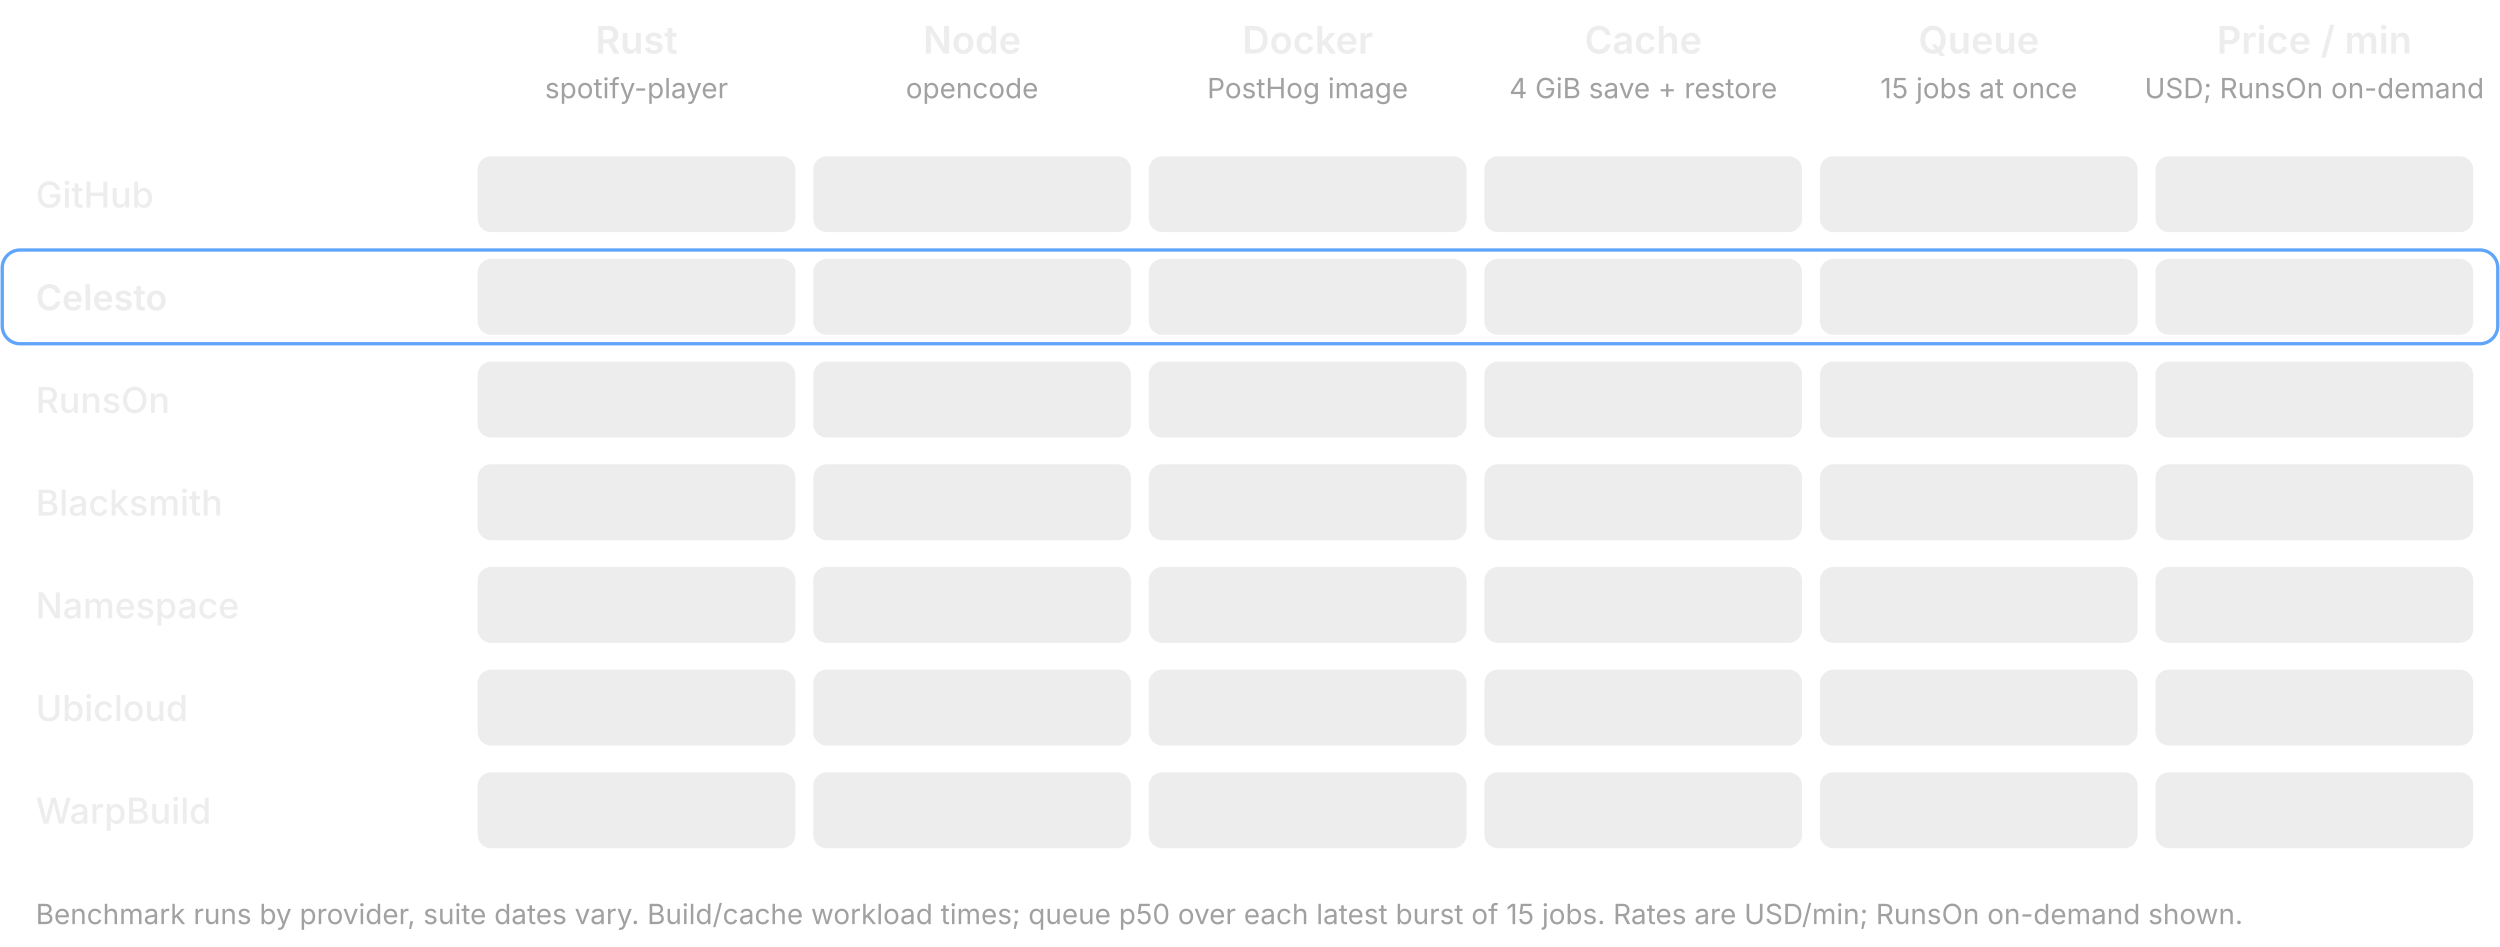
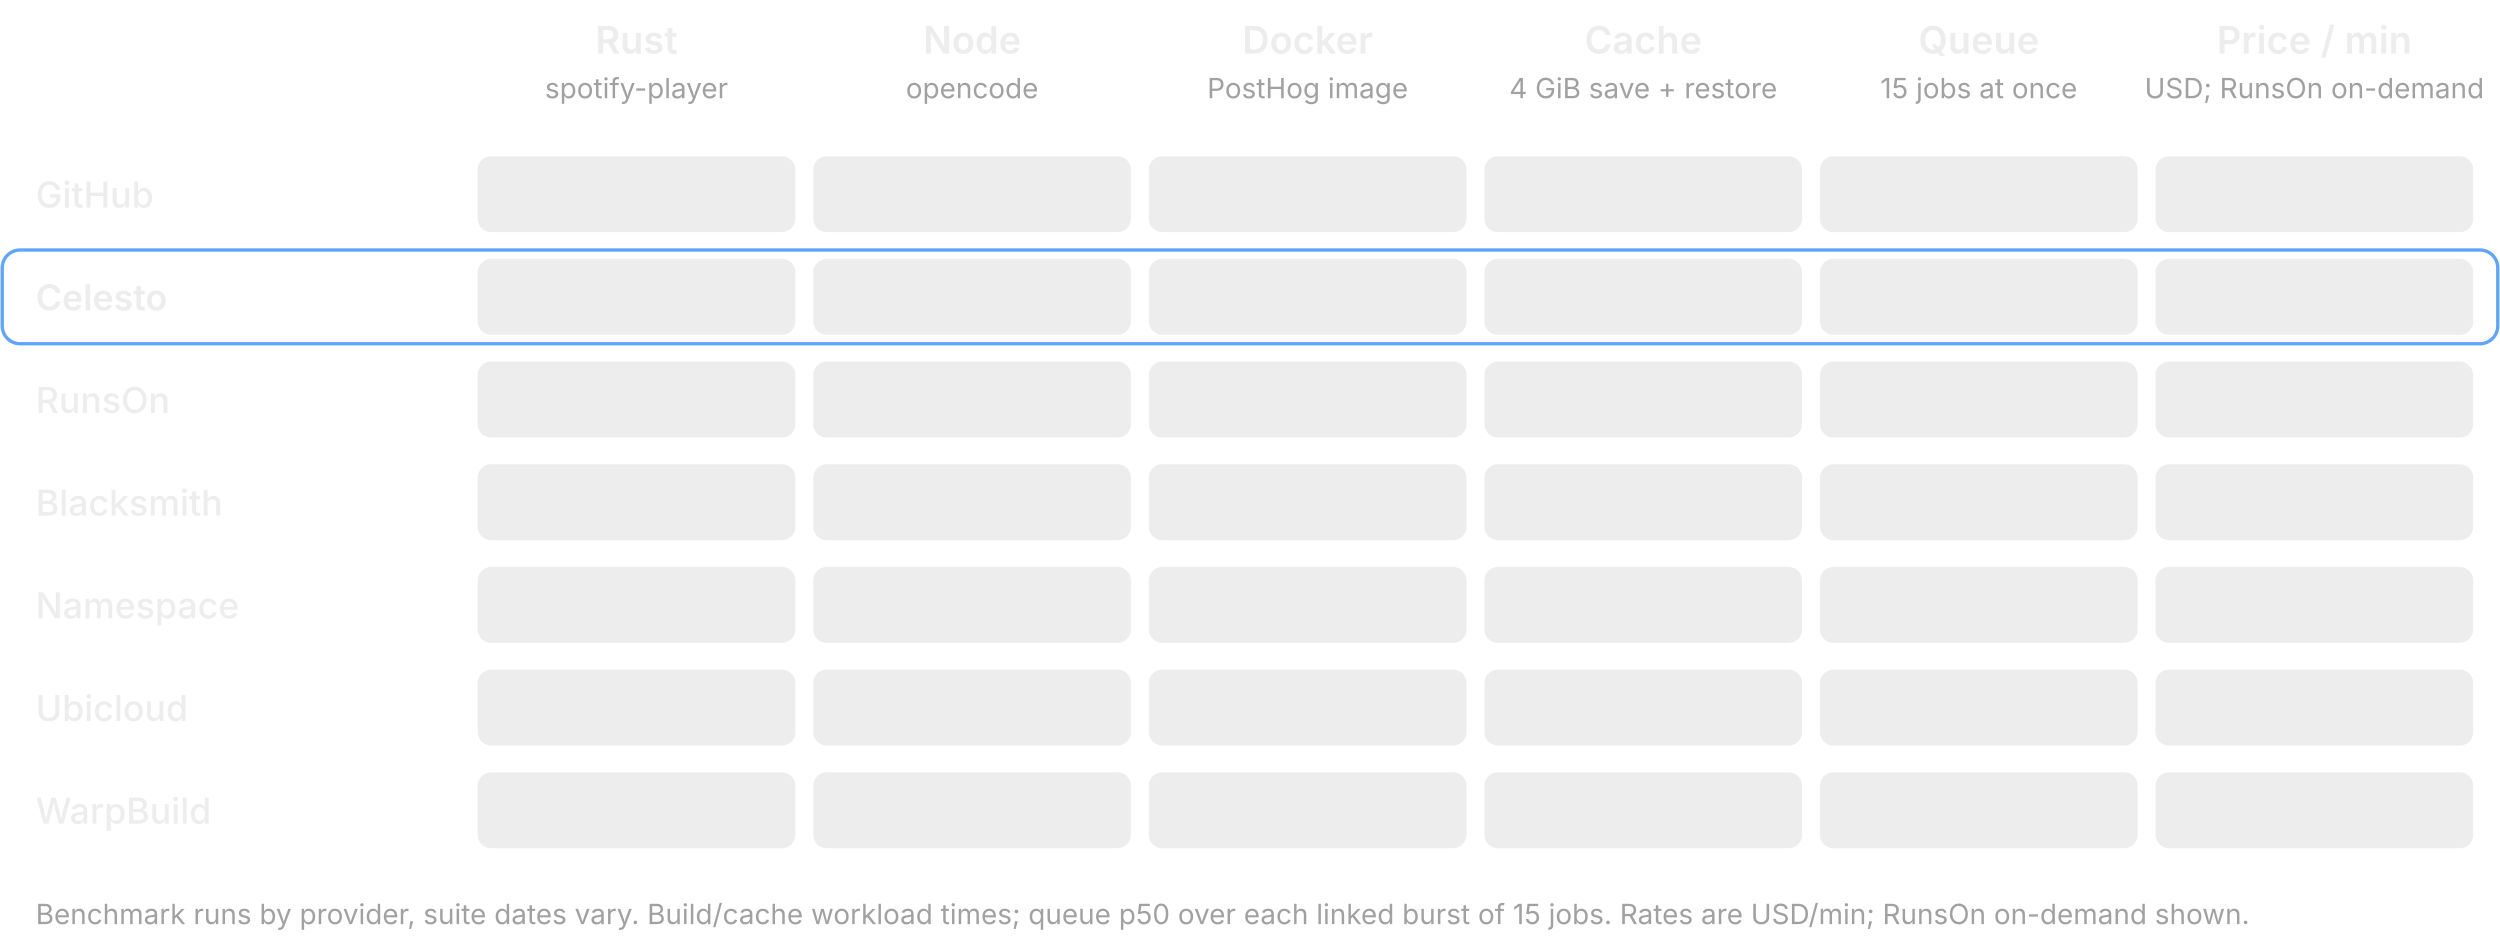
<svg xmlns="http://www.w3.org/2000/svg" viewBox="0 0 1120 424" font-family="Geist,Inter,-apple-system,BlinkMacSystemFont,Segoe UI,sans-serif">
  <style>.t{fill:#ededed}.m{fill:#a1a1a1}.n{fill:#8f8f8f;fill-opacity:.16}</style>
  <text x="285.167" y="24" text-anchor="middle" font-size="17" font-weight="600" class="t">Rust</text>
  <text x="285.167" y="44" text-anchor="middle" font-size="12.5" class="m">spotify-player</text>
  <text x="435.5" y="24" text-anchor="middle" font-size="17" font-weight="600" class="t">Node</text>
  <text x="435.5" y="44" text-anchor="middle" font-size="12.5" class="m">opencode</text>
  <text x="585.833" y="24" text-anchor="middle" font-size="17" font-weight="600" class="t">Docker</text>
  <text x="585.833" y="44" text-anchor="middle" font-size="12.5" class="m">PostHog image</text>
  <text x="736.167" y="24" text-anchor="middle" font-size="17" font-weight="600" class="t">Cache</text>
  <text x="736.167" y="44" text-anchor="middle" font-size="12.5" class="m">4 GiB save + restore</text>
  <text x="886.5" y="24" text-anchor="middle" font-size="17" font-weight="600" class="t">Queue</text>
  <text x="886.5" y="44" text-anchor="middle" font-size="12.5" class="m">15 jobs at once</text>
  <text x="1036.833" y="24" text-anchor="middle" font-size="17" font-weight="600" class="t">Price / min</text>
  <text x="1036.833" y="44" text-anchor="middle" font-size="12.5" class="m">USD; RunsOn on-demand</text>
  <text x="16" y="93" font-size="16" font-weight="500" class="t">GitHub</text>
  <rect x="214" y="70" width="142.333" height="34" rx="6" class="n" />
  <text x="285.167" y="93" text-anchor="middle" font-size="16" font-weight="400" font-family="Geist Mono,SFMono-Regular,Menlo,Consolas,monospace" class="t">3m 35s</text>
  <rect x="364.333" y="70" width="142.333" height="34" rx="6" class="n" />
  <text x="435.5" y="93" text-anchor="middle" font-size="16" font-weight="400" font-family="Geist Mono,SFMono-Regular,Menlo,Consolas,monospace" class="t">1m 38s</text>
  <rect x="514.667" y="70" width="142.333" height="34" rx="6" class="n" />
  <text x="585.833" y="93" text-anchor="middle" font-size="16" font-weight="400" font-family="Geist Mono,SFMono-Regular,Menlo,Consolas,monospace" class="t">12m 59s</text>
  <rect x="665" y="70" width="142.333" height="34" rx="6" class="n" />
  <text x="736.167" y="93" text-anchor="middle" font-size="16" font-weight="400" font-family="Geist Mono,SFMono-Regular,Menlo,Consolas,monospace" class="t">1m 20s</text>
  <rect x="815.333" y="70" width="142.333" height="34" rx="6" class="n" />
  <text x="886.5" y="93" text-anchor="middle" font-size="16" font-weight="400" font-family="Geist Mono,SFMono-Regular,Menlo,Consolas,monospace" class="t">3s</text>
  <rect x="965.667" y="70" width="142.333" height="34" rx="6" class="n" />
  <text x="1036.833" y="93" text-anchor="middle" font-size="13.5" font-weight="400" font-family="Geist Mono,SFMono-Regular,Menlo,Consolas,monospace" class="t">$0.0120</text>
  <rect x="1" y="112" width="1118" height="42" rx="8" fill="none" stroke="#60A5FA" stroke-width="1.5" />
  <text x="16" y="139" font-size="16" font-weight="600" class="t">Celesto</text>
  <rect x="214" y="116" width="142.333" height="34" rx="6" class="n" />
  <text x="285.167" y="139" text-anchor="middle" font-size="16" font-weight="600" font-family="Geist Mono,SFMono-Regular,Menlo,Consolas,monospace" class="t">2m 54s</text>
  <rect x="364.333" y="116" width="142.333" height="34" rx="6" class="n" />
  <text x="435.5" y="139" text-anchor="middle" font-size="16" font-weight="600" font-family="Geist Mono,SFMono-Regular,Menlo,Consolas,monospace" class="t">1m 19s</text>
  <rect x="514.667" y="116" width="142.333" height="34" rx="6" class="n" />
  <text x="585.833" y="139" text-anchor="middle" font-size="16" font-weight="600" font-family="Geist Mono,SFMono-Regular,Menlo,Consolas,monospace" class="t">10m 36s</text>
  <rect x="665" y="116" width="142.333" height="34" rx="6" class="n" />
  <text x="736.167" y="139" text-anchor="middle" font-size="16" font-weight="600" font-family="Geist Mono,SFMono-Regular,Menlo,Consolas,monospace" class="t">41s</text>
  <rect x="815.333" y="116" width="142.333" height="34" rx="6" class="n" />
-   <text x="886.5" y="139" text-anchor="middle" font-size="16" font-weight="600" font-family="Geist Mono,SFMono-Regular,Menlo,Consolas,monospace" class="t">17s</text>
+   <text x="886.5" y="139" text-anchor="middle" font-size="16" font-weight="600" font-family="Geist Mono,SFMono-Regular,Menlo,Consolas,monospace" class="t">15s</text>
  <rect x="965.667" y="116" width="142.333" height="34" rx="6" class="n" />
  <text x="1036.833" y="139" text-anchor="middle" font-size="13.5" font-weight="600" font-family="Geist Mono,SFMono-Regular,Menlo,Consolas,monospace" class="t">$0.00133333</text>
  <text x="16" y="185" font-size="16" font-weight="500" class="t">RunsOn</text>
  <rect x="214" y="162" width="142.333" height="34" rx="6" class="n" />
  <text x="285.167" y="185" text-anchor="middle" font-size="16" font-weight="400" font-family="Geist Mono,SFMono-Regular,Menlo,Consolas,monospace" class="t">1m 48s</text>
  <rect x="364.333" y="162" width="142.333" height="34" rx="6" class="n" />
  <text x="435.5" y="185" text-anchor="middle" font-size="16" font-weight="400" font-family="Geist Mono,SFMono-Regular,Menlo,Consolas,monospace" class="t">1m 03s</text>
  <rect x="514.667" y="162" width="142.333" height="34" rx="6" class="n" />
  <text x="585.833" y="185" text-anchor="middle" font-size="16" font-weight="400" font-family="Geist Mono,SFMono-Regular,Menlo,Consolas,monospace" class="t">9m 00s</text>
  <rect x="665" y="162" width="142.333" height="34" rx="6" class="n" />
  <text x="736.167" y="185" text-anchor="middle" font-size="16" font-weight="400" font-family="Geist Mono,SFMono-Regular,Menlo,Consolas,monospace" class="t">33s</text>
  <rect x="815.333" y="162" width="142.333" height="34" rx="6" class="n" />
  <text x="886.5" y="185" text-anchor="middle" font-size="16" font-weight="400" font-family="Geist Mono,SFMono-Regular,Menlo,Consolas,monospace" class="t">17s</text>
  <rect x="965.667" y="162" width="142.333" height="34" rx="6" class="n" />
  <text x="1036.833" y="185" text-anchor="middle" font-size="13.5" font-weight="400" font-family="Geist Mono,SFMono-Regular,Menlo,Consolas,monospace" class="t">$0.0044</text>
  <text x="16" y="231" font-size="16" font-weight="500" class="t">Blacksmith</text>
  <rect x="214" y="208" width="142.333" height="34" rx="6" class="n" />
  <text x="285.167" y="231" text-anchor="middle" font-size="16" font-weight="400" font-family="Geist Mono,SFMono-Regular,Menlo,Consolas,monospace" class="t">2m 02s</text>
  <rect x="364.333" y="208" width="142.333" height="34" rx="6" class="n" />
  <text x="435.5" y="231" text-anchor="middle" font-size="16" font-weight="400" font-family="Geist Mono,SFMono-Regular,Menlo,Consolas,monospace" class="t">50s</text>
  <rect x="514.667" y="208" width="142.333" height="34" rx="6" class="n" />
  <text x="585.833" y="231" text-anchor="middle" font-size="16" font-weight="400" font-family="Geist Mono,SFMono-Regular,Menlo,Consolas,monospace" class="t">5m 52s</text>
  <rect x="665" y="208" width="142.333" height="34" rx="6" class="n" />
  <text x="736.167" y="231" text-anchor="middle" font-size="16" font-weight="400" font-family="Geist Mono,SFMono-Regular,Menlo,Consolas,monospace" class="t">17s</text>
  <rect x="815.333" y="208" width="142.333" height="34" rx="6" class="n" />
  <text x="886.5" y="231" text-anchor="middle" font-size="16" font-weight="400" font-family="Geist Mono,SFMono-Regular,Menlo,Consolas,monospace" class="t">11s</text>
  <rect x="965.667" y="208" width="142.333" height="34" rx="6" class="n" />
  <text x="1036.833" y="231" text-anchor="middle" font-size="13.5" font-weight="400" font-family="Geist Mono,SFMono-Regular,Menlo,Consolas,monospace" class="t">$0.0080</text>
  <text x="16" y="277" font-size="16" font-weight="500" class="t">Namespace</text>
  <rect x="214" y="254" width="142.333" height="34" rx="6" class="n" />
  <text x="285.167" y="277" text-anchor="middle" font-size="16" font-weight="400" font-family="Geist Mono,SFMono-Regular,Menlo,Consolas,monospace" class="t">1m 31s</text>
  <rect x="364.333" y="254" width="142.333" height="34" rx="6" class="n" />
  <text x="435.5" y="277" text-anchor="middle" font-size="16" font-weight="400" font-family="Geist Mono,SFMono-Regular,Menlo,Consolas,monospace" class="t">44s</text>
  <rect x="514.667" y="254" width="142.333" height="34" rx="6" class="n" />
  <text x="585.833" y="277" text-anchor="middle" font-size="16" font-weight="400" font-family="Geist Mono,SFMono-Regular,Menlo,Consolas,monospace" class="t">4m 38s</text>
  <rect x="665" y="254" width="142.333" height="34" rx="6" class="n" />
  <text x="736.167" y="277" text-anchor="middle" font-size="16" font-weight="400" font-family="Geist Mono,SFMono-Regular,Menlo,Consolas,monospace" class="t">47s</text>
  <rect x="815.333" y="254" width="142.333" height="34" rx="6" class="n" />
  <text x="886.5" y="277" text-anchor="middle" font-size="16" font-weight="400" font-family="Geist Mono,SFMono-Regular,Menlo,Consolas,monospace" class="t">9s</text>
  <rect x="965.667" y="254" width="142.333" height="34" rx="6" class="n" />
  <text x="1036.833" y="277" text-anchor="middle" font-size="13.5" font-weight="400" font-family="Geist Mono,SFMono-Regular,Menlo,Consolas,monospace" class="t">$0.0120*</text>
  <text x="16" y="323" font-size="16" font-weight="500" class="t">Ubicloud</text>
  <rect x="214" y="300" width="142.333" height="34" rx="6" class="n" />
  <text x="285.167" y="323" text-anchor="middle" font-size="16" font-weight="400" font-family="Geist Mono,SFMono-Regular,Menlo,Consolas,monospace" class="t">3m 04s</text>
  <rect x="364.333" y="300" width="142.333" height="34" rx="6" class="n" />
  <text x="435.5" y="323" text-anchor="middle" font-size="16" font-weight="400" font-family="Geist Mono,SFMono-Regular,Menlo,Consolas,monospace" class="t">1m 29s</text>
  <rect x="514.667" y="300" width="142.333" height="34" rx="6" class="n" />
  <text x="585.833" y="323" text-anchor="middle" font-size="16" font-weight="400" font-family="Geist Mono,SFMono-Regular,Menlo,Consolas,monospace" class="t">13m 11s</text>
  <rect x="665" y="300" width="142.333" height="34" rx="6" class="n" />
  <text x="736.167" y="323" text-anchor="middle" font-size="16" font-weight="400" font-family="Geist Mono,SFMono-Regular,Menlo,Consolas,monospace" class="t">1m 48s</text>
  <rect x="815.333" y="300" width="142.333" height="34" rx="6" class="n" />
  <text x="886.5" y="323" text-anchor="middle" font-size="16" font-weight="400" font-family="Geist Mono,SFMono-Regular,Menlo,Consolas,monospace" class="t">50s</text>
  <rect x="965.667" y="300" width="142.333" height="34" rx="6" class="n" />
  <text x="1036.833" y="323" text-anchor="middle" font-size="13.5" font-weight="400" font-family="Geist Mono,SFMono-Regular,Menlo,Consolas,monospace" class="t">$0.0025</text>
  <text x="16" y="369" font-size="16" font-weight="500" class="t">WarpBuild</text>
  <rect x="214" y="346" width="142.333" height="34" rx="6" class="n" />
  <text x="285.167" y="369" text-anchor="middle" font-size="16" font-weight="400" font-family="Geist Mono,SFMono-Regular,Menlo,Consolas,monospace" class="t">2m 35s</text>
  <rect x="364.333" y="346" width="142.333" height="34" rx="6" class="n" />
  <text x="435.5" y="369" text-anchor="middle" font-size="16" font-weight="400" font-family="Geist Mono,SFMono-Regular,Menlo,Consolas,monospace" class="t">1m 27s</text>
  <rect x="514.667" y="346" width="142.333" height="34" rx="6" class="n" />
  <text x="585.833" y="369" text-anchor="middle" font-size="16" font-weight="400" font-family="Geist Mono,SFMono-Regular,Menlo,Consolas,monospace" class="t">7m 26s</text>
  <rect x="665" y="346" width="142.333" height="34" rx="6" class="n" />
  <text x="736.167" y="369" text-anchor="middle" font-size="16" font-weight="400" font-family="Geist Mono,SFMono-Regular,Menlo,Consolas,monospace" class="t">32s</text>
  <rect x="815.333" y="346" width="142.333" height="34" rx="6" class="n" />
  <text x="886.5" y="369" text-anchor="middle" font-size="16" font-weight="400" font-family="Geist Mono,SFMono-Regular,Menlo,Consolas,monospace" class="t">10s</text>
  <rect x="965.667" y="346" width="142.333" height="34" rx="6" class="n" />
  <text x="1036.833" y="369" text-anchor="middle" font-size="13.5" font-weight="400" font-family="Geist Mono,SFMono-Regular,Menlo,Consolas,monospace" class="t">$0.0080</text>
-   <text x="16" y="414" font-size="12.5" class="m">Benchmark runs by provider, suite dates vary. Build/cache workload times; queue p50 over each latest burst of 15 jobs. Rates are USD/min; RunsOn on-demand shown.</text>
+   <text x="16" y="414" font-size="12.5" class="m">Benchmark runs by provider, suite dates vary. Build/cache workload times; queue p50 over each linked burst of 15 jobs. Rates are USD/min; RunsOn on-demand shown.</text>
</svg>
